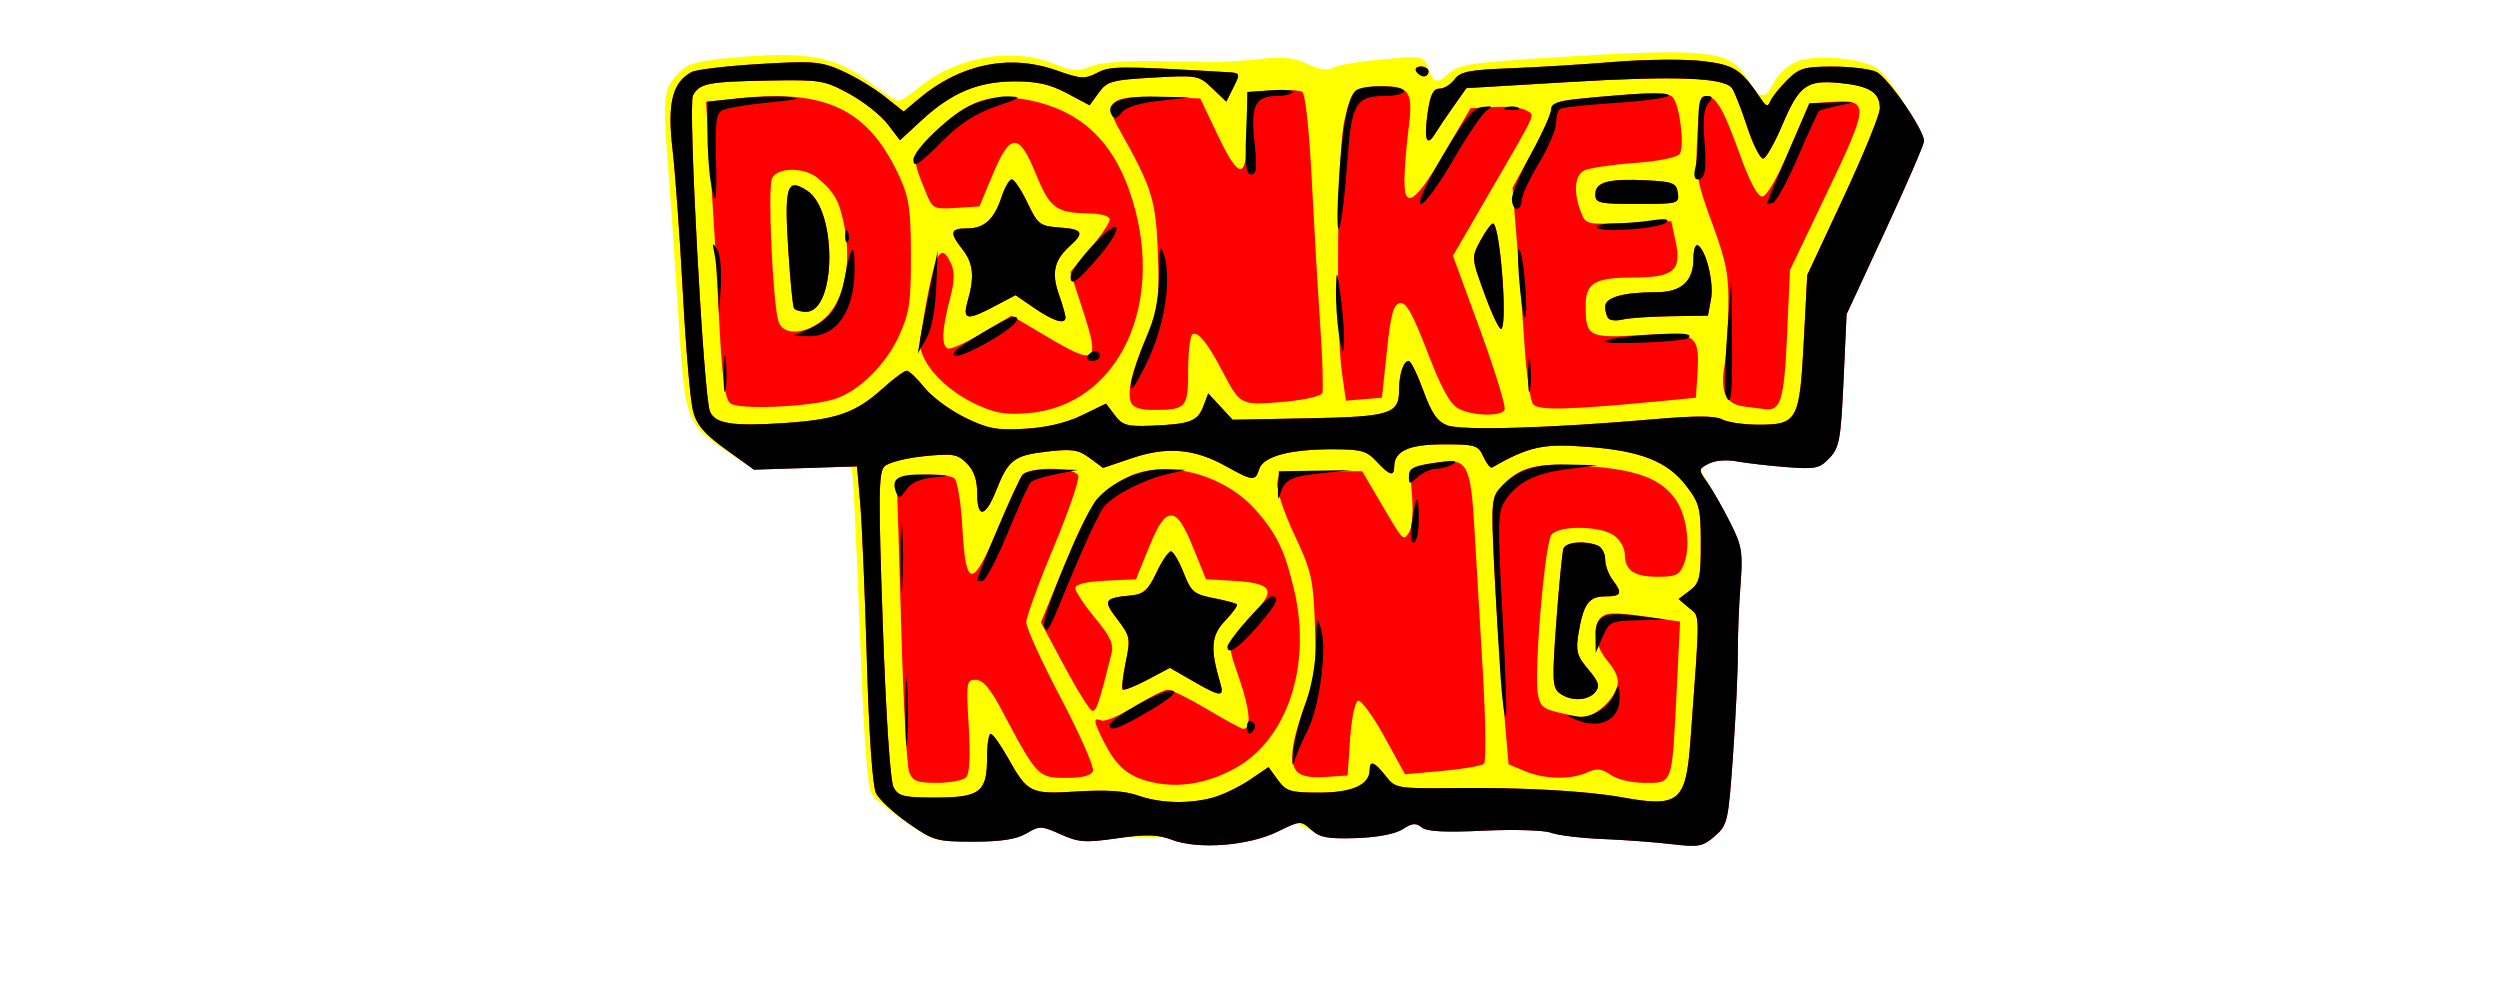
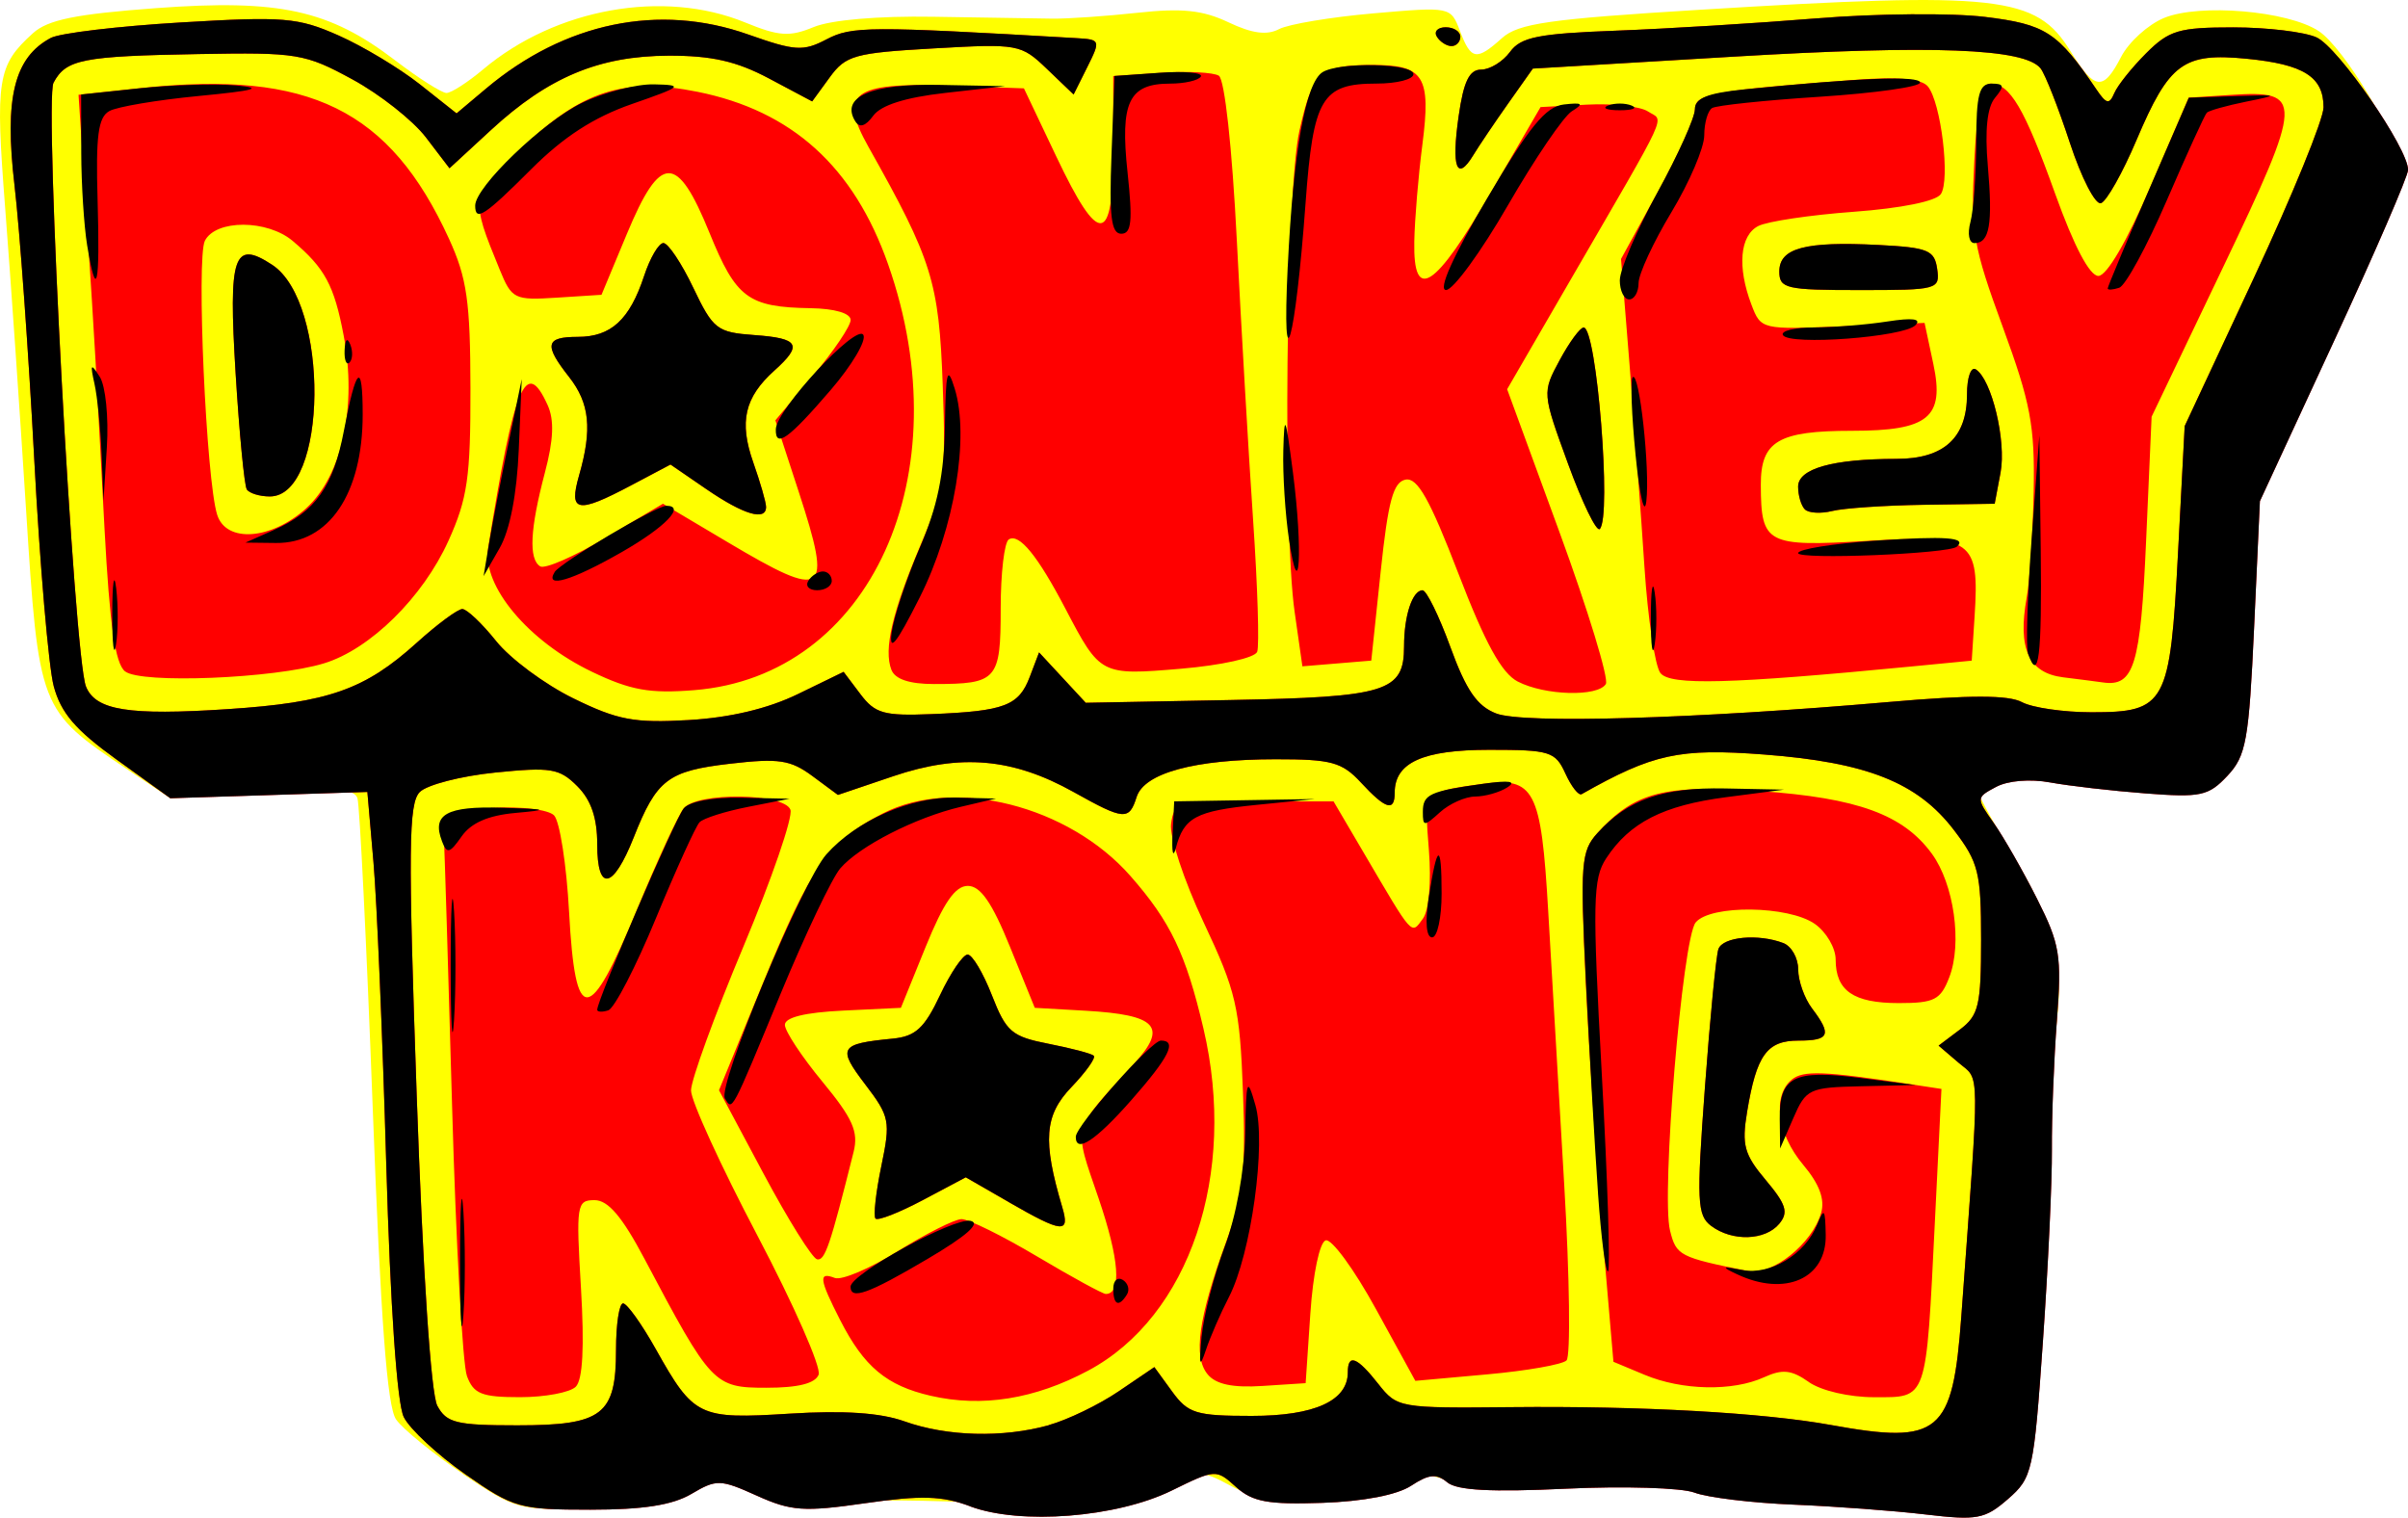
- <svg xmlns="http://www.w3.org/2000/svg" width="500" height="200" viewBox="0 0 132.292 52.917" version="1.1" id="svg8">
+ <svg xmlns="http://www.w3.org/2000/svg" width="251.82" height="158.7" viewBox="0 0 66.627 41.989" version="1.1" id="svg8">
  <defs id="defs2" />
-   <g id="layer1" transform="translate(0,-244.0833)">
+   <g id="layer1" transform="translate(-35.18602,-246.8494)">
    <path id="path2278" d="m 47.996,287.63 c -0.83,-0.56 -1.663,-1.238 -1.851,-1.506 -0.247,-0.353 -0.426,-2.75 -0.648,-8.666 -0.169,-4.497 -0.358,-8.333 -0.421,-8.523 -0.09,-0.272 -0.651,-0.309 -2.645,-0.172 l -2.531,0.173 -1.227,-0.822 c -2.4,-1.608 -2.417,-1.65 -2.767,-7.178 -0.17,-2.692 -0.43,-6.436 -0.576,-8.32 -0.278,-3.576 -0.218,-3.956 0.769,-4.849 0.411,-0.372 1.181,-0.528 3.411,-0.693 3.407,-0.252 4.78,0.048 6.611,1.446 0.65,0.496 1.288,0.902 1.419,0.902 0.131,0 0.587,-0.294 1.015,-0.654 2.008,-1.689 4.989,-2.223 7.249,-1.297 0.938,0.384 1.228,0.403 1.896,0.127 0.479,-0.198 1.778,-0.31 3.306,-0.285 1.384,0.023 2.867,0.046 3.295,0.052 0.428,0.006 1.493,-0.068 2.366,-0.163 1.225,-0.133 1.799,-0.073 2.511,0.265 0.653,0.31 1.062,0.365 1.398,0.188 0.261,-0.137 1.437,-0.334 2.612,-0.436 2.135,-0.186 2.138,-0.185 2.395,0.49 0.306,0.804 0.455,0.829 1.162,0.194 0.452,-0.406 1.304,-0.528 5.468,-0.783 8.286,-0.507 9.31,-0.393 10.259,1.142 0.676,1.094 0.907,1.12 1.404,0.159 0.211,-0.408 0.744,-0.891 1.184,-1.074 0.982,-0.407 3.424,-0.201 4.281,0.361 0.708,0.464 2.214,2.987 2.205,3.693 -0.003,0.268 -0.898,2.357 -1.987,4.641 l -1.981,4.154 -0.163,3.7 c -0.148,3.355 -0.217,3.754 -0.738,4.275 -0.486,0.486 -0.829,0.567 -2.227,0.526 -0.908,-0.027 -1.931,-0.154 -2.273,-0.283 -0.678,-0.255 -2.308,-0.102 -2.308,0.217 0,0.109 0.405,0.871 0.9,1.694 1.257,2.088 1.524,3.045 1.329,4.762 -0.092,0.805 -0.219,2.807 -0.282,4.449 -0.063,1.642 -0.22,4.146 -0.348,5.564 -0.326,3.613 -0.348,3.628 -4.967,3.382 -1.931,-0.103 -3.979,-0.326 -4.55,-0.497 -0.74,-0.221 -1.71,-0.244 -3.375,-0.081 -1.68,0.165 -2.607,0.141 -3.301,-0.084 -0.766,-0.249 -1.047,-0.246 -1.36,0.015 -0.217,0.18 -1.16,0.389 -2.094,0.464 -1.333,0.107 -1.886,0.035 -2.571,-0.333 -0.855,-0.46 -0.899,-0.458 -2.241,0.119 -1.2,0.516 -1.628,0.567 -3.468,0.416 -1.154,-0.095 -3.197,-0.155 -4.538,-0.133 -1.826,0.029 -2.691,-0.074 -3.44,-0.412 -0.963,-0.434 -1.022,-0.433 -1.546,0.042 -0.414,0.375 -1.022,0.512 -2.53,0.573 -1.936,0.077 -2.023,0.054 -3.495,-0.939 z" style="fill:#ffff00;stroke-width:0.26" />
    <path id="path2276" d="m 62.031,288.527 c -0.779,-0.291 -1.357,-0.308 -2.9,-0.086 -1.701,0.245 -2.053,0.221 -3.002,-0.207 -1.014,-0.457 -1.117,-0.46 -1.813,-0.049 -0.524,0.309 -1.335,0.436 -2.795,0.436 -1.959,0 -2.124,-0.047 -3.46,-0.98 -0.772,-0.539 -1.538,-1.251 -1.703,-1.583 -0.186,-0.373 -0.371,-3.046 -0.485,-7.002 -0.101,-3.52 -0.26,-7.276 -0.353,-8.347 l -0.169,-1.947 -2.726,0.087 -2.726,0.087 -1.485,-1.069 c -1.142,-0.822 -1.544,-1.292 -1.742,-2.034 -0.141,-0.531 -0.384,-3.36 -0.539,-6.286 -0.155,-2.927 -0.401,-6.335 -0.546,-7.574 -0.284,-2.416 -0.008,-3.534 1.005,-4.074 0.248,-0.133 1.864,-0.325 3.589,-0.428 2.86,-0.17 3.247,-0.139 4.369,0.358 0.677,0.3 1.689,0.908 2.25,1.351 l 1.019,0.807 0.813,-0.684 c 2.18,-1.835 4.784,-2.373 7.255,-1.5 1.301,0.46 1.523,0.473 2.169,0.135 0.699,-0.366 1.153,-0.368 6.92,-0.033 0.657,0.038 0.665,0.059 0.295,0.799 l -0.379,0.76 -0.737,-0.706 c -0.719,-0.689 -0.795,-0.703 -3.132,-0.57 -2.194,0.125 -2.436,0.192 -2.88,0.802 l -0.485,0.665 -1.195,-0.635 c -0.898,-0.477 -1.589,-0.634 -2.779,-0.63 -1.923,0.007 -3.326,0.594 -4.91,2.054 l -1.151,1.061 -0.651,-0.853 c -0.358,-0.469 -1.273,-1.192 -2.034,-1.606 -1.313,-0.715 -1.529,-0.75 -4.25,-0.701 -3.233,0.058 -3.674,0.145 -4.021,0.793 -0.263,0.491 0.564,15.878 0.898,16.707 0.266,0.66 1.179,0.806 3.916,0.626 2.791,-0.183 3.795,-0.536 5.235,-1.836 0.568,-0.514 1.136,-0.934 1.262,-0.934 0.125,10e-6 0.546,0.399 0.935,0.886 0.389,0.487 1.352,1.202 2.14,1.587 1.227,0.601 1.684,0.686 3.187,0.599 1.147,-0.067 2.193,-0.315 3.021,-0.718 l 1.267,-0.616 0.464,0.615 c 0.407,0.54 0.65,0.608 1.978,0.554 2.013,-0.082 2.405,-0.231 2.709,-1.031 l 0.257,-0.676 0.646,0.697 0.646,0.697 3.988,-0.076 c 4.348,-0.082 4.819,-0.228 4.819,-1.49 0,-0.847 0.232,-1.547 0.512,-1.547 0.108,0 0.455,0.707 0.77,1.571 0.436,1.196 0.739,1.635 1.268,1.838 0.751,0.288 5.504,0.149 10.864,-0.318 2.251,-0.196 3.31,-0.195 3.682,0.004 0.287,0.154 1.155,0.28 1.927,0.28 2.056,0 2.172,-0.215 2.392,-4.413 l 0.184,-3.505 1.921,-4.114 c 1.056,-2.263 1.921,-4.38 1.921,-4.706 0,-0.844 -0.545,-1.189 -2.124,-1.344 -1.755,-0.172 -2.144,0.115 -3.05,2.248 -0.386,0.91 -0.829,1.696 -0.984,1.748 -0.155,0.052 -0.542,-0.7 -0.861,-1.671 -0.319,-0.971 -0.683,-1.897 -0.809,-2.057 -0.438,-0.557 -2.976,-0.654 -8.498,-0.326 l -5.552,0.33 -0.678,0.959 c -0.373,0.527 -0.811,1.176 -0.972,1.441 -0.454,0.745 -0.606,0.336 -0.403,-1.082 0.138,-0.965 0.295,-1.289 0.624,-1.29 0.242,-2.5e-4 0.601,-0.221 0.798,-0.49 0.3,-0.41 0.78,-0.506 2.933,-0.587 1.415,-0.053 3.917,-0.207 5.559,-0.341 1.642,-0.134 3.734,-0.152 4.649,-0.04 1.683,0.206 2.01,0.419 3.082,2.004 0.278,0.411 0.359,0.428 0.497,0.105 0.09,-0.213 0.487,-0.709 0.881,-1.103 0.636,-0.636 0.907,-0.716 2.412,-0.716 0.932,0 1.969,0.125 2.303,0.277 0.602,0.274 2.532,3.067 2.532,3.665 0,0.171 -0.922,2.303 -2.05,4.739 l -2.05,4.429 -0.16,3.492 c -0.144,3.131 -0.22,3.555 -0.739,4.107 -0.524,0.558 -0.738,0.604 -2.268,0.486 -0.929,-0.071 -2.114,-0.208 -2.633,-0.303 -0.557,-0.103 -1.172,-0.052 -1.501,0.124 -0.552,0.295 -0.553,0.304 -0.063,0.998 0.272,0.385 0.81,1.327 1.196,2.093 0.638,1.266 0.688,1.573 0.551,3.375 -0.083,1.09 -0.145,2.693 -0.138,3.563 0.007,0.87 -0.105,3.264 -0.249,5.322 -0.252,3.596 -0.29,3.764 -0.967,4.353 -0.638,0.555 -0.852,0.595 -2.28,0.426 -0.866,-0.103 -2.513,-0.225 -3.659,-0.272 -1.146,-0.047 -2.376,-0.197 -2.733,-0.332 -0.357,-0.136 -1.957,-0.185 -3.556,-0.109 -2.069,0.098 -3.017,0.048 -3.286,-0.176 -0.299,-0.248 -0.508,-0.228 -1.002,0.096 -0.387,0.253 -1.321,0.433 -2.455,0.472 -1.502,0.051 -1.93,-0.027 -2.387,-0.439 -0.551,-0.497 -0.568,-0.496 -1.781,0.099 -1.522,0.747 -4.184,0.956 -5.573,0.438 z m 2.175,-2.247 c 0.518,-0.144 1.388,-0.564 1.931,-0.933 l 0.989,-0.671 0.491,0.675 c 0.443,0.608 0.659,0.675 2.202,0.675 1.741,0 2.66,-0.418 2.66,-1.208 0,-0.523 0.255,-0.425 0.844,0.324 0.521,0.662 0.583,0.673 3.672,0.642 3.601,-0.036 6.975,0.153 8.853,0.494 3.006,0.546 3.368,0.244 3.606,-3.009 0.517,-7.069 0.524,-6.503 -0.077,-7.016 l -0.552,-0.472 0.588,-0.443 c 0.524,-0.395 0.588,-0.667 0.588,-2.49 0,-1.857 -0.07,-2.138 -0.751,-3.031 -1.005,-1.317 -2.404,-1.874 -5.255,-2.091 -2.348,-0.179 -3.071,-0.021 -5.047,1.097 -0.082,0.047 -0.284,-0.21 -0.449,-0.571 -0.278,-0.61 -0.425,-0.656 -2.103,-0.656 -1.842,0 -2.62,0.352 -2.62,1.187 0,0.534 -0.247,0.46 -0.931,-0.278 -0.528,-0.57 -0.816,-0.649 -2.366,-0.648 -2.242,0.002 -3.633,0.38 -3.844,1.045 -0.208,0.655 -0.343,0.644 -1.741,-0.137 -1.682,-0.94 -3.131,-1.068 -4.986,-0.441 l -1.537,0.52 -0.707,-0.523 c -0.606,-0.448 -0.932,-0.496 -2.28,-0.34 -1.721,0.2 -2.028,0.435 -2.664,2.04 -0.57,1.439 -1.009,1.523 -1.009,0.193 0,-0.735 -0.169,-1.229 -0.552,-1.612 -0.494,-0.494 -0.733,-0.533 -2.271,-0.377 -0.946,0.096 -1.885,0.338 -2.086,0.538 -0.312,0.309 -0.325,1.561 -0.086,8.401 0.17,4.882 0.394,8.251 0.57,8.581 0.254,0.475 0.529,0.542 2.21,0.542 2.362,0 2.735,-0.286 2.735,-2.095 0,-0.704 0.088,-1.279 0.195,-1.279 0.107,1.5e-4 0.514,0.568 0.903,1.262 1.057,1.882 1.189,1.946 3.705,1.789 1.499,-0.093 2.507,-0.026 3.175,0.212 1.179,0.421 2.72,0.462 3.998,0.107 z m -3.266,-0.81 c -1.225,-0.282 -1.847,-0.802 -2.507,-2.094 -0.582,-1.14 -0.608,-1.344 -0.148,-1.167 0.189,0.072 0.977,-0.263 1.752,-0.745 0.775,-0.482 1.563,-0.88 1.753,-0.883 0.189,-0.003 1.131,0.461 2.092,1.033 0.961,0.571 1.816,1.038 1.9,1.038 0.445,0 0.374,-0.962 -0.194,-2.631 -0.708,-2.082 -0.777,-1.82 0.988,-3.753 0.924,-1.012 0.618,-1.34 -1.356,-1.453 l -1.403,-0.08 -0.685,-1.687 c -0.497,-1.225 -0.817,-1.687 -1.167,-1.687 -0.35,0 -0.67,0.463 -1.167,1.687 l -0.685,1.687 -1.605,0.077 c -1.048,0.051 -1.605,0.187 -1.605,0.394 0,0.174 0.467,0.881 1.037,1.571 0.84,1.017 1.004,1.385 0.865,1.942 -0.649,2.593 -0.793,3.019 -1.01,2.975 -0.133,-0.027 -0.799,-1.091 -1.479,-2.364 l -1.236,-2.315 1.215,-2.958 c 1.341,-3.264 1.808,-3.926 3.321,-4.702 1.977,-1.014 5.139,-0.214 6.848,1.732 1.109,1.263 1.533,2.149 2.02,4.22 0.946,4.025 -0.383,7.969 -3.189,9.466 -1.479,0.789 -2.939,1.023 -4.354,0.697 z m -12.834,-0.547 c -0.12,-0.321 -0.305,-3.68 -0.411,-7.463 -0.106,-3.784 -0.21,-7.171 -0.23,-7.528 -0.035,-0.608 0.052,-0.654 1.363,-0.729 0.784,-0.045 1.527,0.046 1.687,0.206 0.158,0.157 0.346,1.361 0.417,2.676 0.172,3.165 0.547,3.15 1.883,-0.077 0.562,-1.356 1.142,-2.612 1.288,-2.791 0.374,-0.455 2.776,-0.427 2.953,0.035 0.076,0.198 -0.512,1.908 -1.306,3.802 -0.794,1.893 -1.444,3.679 -1.444,3.967 0,0.289 0.826,2.094 1.835,4.012 1.009,1.918 1.772,3.651 1.696,3.851 -0.094,0.244 -0.566,0.363 -1.442,0.363 -1.457,0 -1.529,-0.077 -3.378,-3.569 -0.617,-1.166 -1.006,-1.622 -1.38,-1.622 -0.495,0 -0.514,0.122 -0.376,2.437 0.097,1.627 0.049,2.533 -0.144,2.726 -0.159,0.159 -0.853,0.289 -1.541,0.289 -1.061,0 -1.286,-0.089 -1.47,-0.584 z m 37.127,0.164 c -0.479,-0.336 -0.729,-0.362 -1.238,-0.13 -0.866,0.395 -2.268,0.366 -3.307,-0.069 l -0.86,-0.359 -0.298,-3.47 c -0.164,-1.908 -0.374,-5.077 -0.468,-7.042 -0.156,-3.279 -0.13,-3.617 0.322,-4.115 1.031,-1.139 1.849,-1.35 4.505,-1.164 2.699,0.19 3.959,0.65 4.751,1.735 0.612,0.839 0.843,2.478 0.481,3.417 -0.241,0.626 -0.413,0.714 -1.398,0.714 -1.253,0 -1.746,-0.34 -1.746,-1.205 0,-0.32 -0.26,-0.764 -0.577,-0.986 -0.727,-0.509 -2.885,-0.536 -3.296,-0.041 -0.368,0.443 -0.959,7.537 -0.71,8.526 0.174,0.695 0.258,0.738 2.166,1.123 0.655,0.132 1.771,-0.76 2.015,-1.61 0.109,-0.379 -0.049,-0.802 -0.498,-1.335 -0.715,-0.849 -0.856,-1.905 -0.316,-2.353 0.315,-0.262 0.893,-0.24 3.264,0.122 l 0.879,0.134 -0.182,3.681 c -0.247,4.992 -0.197,4.849 -1.677,4.849 -0.697,0 -1.467,-0.179 -1.812,-0.42 z M 68.599,284.874 c -0.403,-0.486 -0.254,-1.557 0.509,-3.65 0.478,-1.31 0.552,-1.97 0.47,-4.154 -0.089,-2.362 -0.187,-2.786 -1.088,-4.699 -0.545,-1.157 -0.95,-2.384 -0.902,-2.726 0.085,-0.601 0.164,-0.622 2.292,-0.622 h 2.204 l 0.839,1.428 c 1.38,2.349 1.304,2.264 1.633,1.817 0.168,-0.229 0.237,-1.012 0.166,-1.899 -0.13,-1.631 -0.152,-1.603 1.454,-1.826 1.468,-0.204 1.651,0.143 1.847,3.51 0.094,1.618 0.294,5.031 0.444,7.586 0.15,2.555 0.178,4.738 0.063,4.852 -0.115,0.114 -1.104,0.288 -2.196,0.386 l -1.987,0.179 -1.093,-1.992 c -0.601,-1.096 -1.226,-1.949 -1.388,-1.895 -0.168,0.055 -0.35,0.925 -0.424,2.024 l -0.13,1.927 -1.191,0.077 c -0.828,0.054 -1.292,-0.044 -1.521,-0.321 z m 13.933,-4.105 c -0.387,-0.292 -0.405,-0.679 -0.172,-3.829 0.142,-1.927 0.31,-3.651 0.373,-3.829 0.121,-0.342 1.103,-0.433 1.797,-0.167 0.226,0.087 0.411,0.415 0.411,0.729 0,0.314 0.172,0.798 0.381,1.076 0.555,0.734 0.488,0.893 -0.372,0.893 -0.875,0 -1.162,0.398 -1.423,1.973 -0.152,0.917 -0.08,1.178 0.517,1.887 0.565,0.671 0.634,0.894 0.374,1.207 -0.389,0.469 -1.303,0.498 -1.885,0.06 z m -19.426,-0.655 -1.197,-0.689 -1.191,0.632 c -0.655,0.347 -1.243,0.577 -1.306,0.51 -0.063,-0.067 0.008,-0.718 0.159,-1.446 0.26,-1.252 0.236,-1.374 -0.446,-2.269 -0.775,-1.017 -0.713,-1.12 0.762,-1.264 0.631,-0.062 0.877,-0.287 1.31,-1.204 0.293,-0.621 0.637,-1.126 0.765,-1.122 0.128,0.003 0.429,0.51 0.67,1.127 0.396,1.013 0.547,1.142 1.573,1.343 0.624,0.122 1.185,0.27 1.246,0.329 0.061,0.059 -0.218,0.45 -0.62,0.87 -0.747,0.78 -0.8,1.478 -0.253,3.32 0.219,0.737 0.01,0.718 -1.473,-0.136 z m -11.542,-14.678 c -1.756,-0.84 -3.04,-2.37 -2.872,-3.422 0.727,-4.536 1.04,-5.289 1.645,-3.959 0.189,0.415 0.167,0.959 -0.077,1.882 -0.409,1.552 -0.45,2.383 -0.127,2.583 0.131,0.081 0.948,-0.276 1.817,-0.793 l 1.579,-0.94 1.798,1.068 c 2.709,1.609 2.897,1.476 1.963,-1.386 l -0.65,-1.99 1.041,-1.234 c 0.572,-0.679 1.041,-1.373 1.041,-1.542 0,-0.186 -0.436,-0.315 -1.103,-0.326 -1.734,-0.029 -2.065,-0.275 -2.8,-2.081 -0.9,-2.212 -1.358,-2.207 -2.287,0.023 l -0.703,1.687 -1.233,0.079 c -1.18,0.076 -1.249,0.042 -1.585,-0.779 -0.815,-1.992 -0.816,-1.984 0.583,-3.332 1.672,-1.611 2.853,-1.994 4.89,-1.585 2.615,0.525 4.327,2.074 5.275,4.773 2.048,5.826 -0.485,11.393 -5.361,11.783 -1.235,0.099 -1.761,0.005 -2.833,-0.508 z m 25.619,0.273 c -0.449,-0.233 -0.9,-1.053 -1.647,-2.996 -0.788,-2.048 -1.13,-2.656 -1.459,-2.593 -0.341,0.066 -0.483,0.591 -0.689,2.545 l -0.26,2.463 -0.953,0.079 -0.953,0.079 -0.215,-1.507 c -0.33,-2.31 -0.237,-11.671 0.132,-13.309 0.37,-1.639 0.567,-1.817 2.022,-1.823 1.424,-0.005 1.625,0.316 1.381,2.203 -0.111,0.857 -0.212,2.063 -0.224,2.68 -0.033,1.708 0.562,1.322 2.135,-1.382 l 1.359,-2.336 1.292,-0.068 c 0.711,-0.037 1.467,0.048 1.681,0.19 0.443,0.293 0.662,-0.181 -2.162,4.69 l -1.736,2.995 1.446,3.948 c 0.795,2.172 1.373,4.066 1.285,4.209 -0.223,0.36 -1.689,0.319 -2.436,-0.068 z M 38.647,265.427 c -0.274,-0.219 -0.425,-1.266 -0.568,-3.933 -0.107,-1.999 -0.22,-4.102 -0.25,-4.673 -0.031,-0.571 -0.149,-2.458 -0.263,-4.194 l -0.207,-3.155 1.754,-0.188 c 4.632,-0.496 6.862,0.6 8.498,4.176 0.495,1.082 0.588,1.732 0.592,4.139 0.004,2.455 -0.081,3.047 -0.61,4.216 -0.706,1.561 -2.164,2.998 -3.44,3.388 -1.378,0.422 -5.07,0.571 -5.505,0.223 z m 5.014,-4.517 c 0.992,-0.903 1.406,-2.816 1.034,-4.777 -0.264,-1.391 -0.517,-1.862 -1.409,-2.616 -0.705,-0.596 -2.128,-0.6 -2.431,-0.006 -0.24,0.47 0.036,6.626 0.34,7.582 0.25,0.788 1.502,0.695 2.467,-0.183 z m -1.647,-0.523 c -0.067,-0.109 -0.206,-1.553 -0.308,-3.209 -0.201,-3.27 -0.056,-3.701 1.011,-3.001 1.596,1.046 1.543,6.409 -0.064,6.409 -0.284,0 -0.572,-0.089 -0.64,-0.198 z m 17.837,4.998 c -0.22,-0.572 0.021,-1.596 0.816,-3.478 0.647,-1.532 0.695,-1.884 0.603,-4.413 -0.104,-2.848 -0.291,-3.447 -2.055,-6.582 -0.834,-1.482 -0.438,-1.787 2.203,-1.693 l 2.099,0.075 0.894,1.882 c 1.193,2.513 1.578,2.472 1.578,-0.17 v -2.052 l 1.323,-0.09 c 0.728,-0.05 1.447,-0.013 1.598,0.08 0.161,0.1 0.367,1.983 0.497,4.543 0.122,2.405 0.324,5.886 0.45,7.735 0.126,1.85 0.177,3.498 0.114,3.662 -0.064,0.168 -0.987,0.373 -2.103,0.468 -2.227,0.188 -2.237,0.183 -3.198,-1.652 -0.773,-1.476 -1.284,-2.103 -1.571,-1.926 -0.124,0.076 -0.225,0.937 -0.225,1.913 0,1.98 -0.096,2.089 -1.847,2.089 -0.676,0 -1.077,-0.134 -1.176,-0.393 z m 21.278,0.089 c -0.15,-0.19 -0.35,-1.513 -0.443,-2.941 -0.094,-1.428 -0.278,-3.928 -0.409,-5.557 l -0.239,-2.961 1.023,-1.864 c 0.563,-1.025 1.023,-2.05 1.023,-2.277 0,-0.429 0.517,-0.524 4.456,-0.817 1.175,-0.088 1.813,-0.029 1.988,0.184 0.364,0.443 0.623,2.585 0.36,2.978 -0.132,0.198 -1.094,0.393 -2.409,0.49 -1.204,0.088 -2.393,0.266 -2.643,0.394 -0.51,0.262 -0.586,1.133 -0.19,2.174 0.263,0.691 0.277,0.695 2.528,0.601 l 2.263,-0.094 0.243,1.139 c 0.315,1.478 -0.135,1.846 -2.249,1.846 -2.045,0 -2.53,0.288 -2.525,1.502 0.007,1.634 0.155,1.711 2.958,1.544 2.896,-0.173 3.094,-0.033 2.957,2.09 l -0.079,1.224 -1.687,0.163 c -5.004,0.483 -6.652,0.527 -6.925,0.182 z m 11.144,0.116 c -0.958,-0.119 -1.266,-0.795 -1.009,-2.215 0.084,-0.463 0.17,-1.787 0.192,-2.942 0.034,-1.808 -0.085,-2.438 -0.858,-4.543 -0.817,-2.225 -0.887,-2.635 -0.785,-4.585 0.079,-1.501 0.212,-2.142 0.443,-2.142 0.546,0 0.943,0.674 1.797,3.054 0.518,1.444 0.951,2.267 1.193,2.267 0.232,0 0.792,-0.96 1.439,-2.466 l 1.06,-2.466 1.174,-0.077 c 2.012,-0.133 2,0.121 -0.221,4.765 l -1.979,4.139 -0.153,3.45 c -0.152,3.433 -0.334,4.027 -1.192,3.903 -0.143,-0.021 -0.639,-0.085 -1.102,-0.142 z M 78.573,259.682 c -0.716,-1.963 -0.716,-1.968 -0.231,-2.868 0.267,-0.496 0.566,-0.902 0.663,-0.902 0.362,0 0.781,5.24 0.446,5.575 -0.089,0.089 -0.484,-0.724 -0.878,-1.805 z m -23.836,0.706 -0.998,-0.685 -1.079,0.571 c -1.508,0.799 -1.744,0.754 -1.45,-0.272 0.367,-1.278 0.293,-1.995 -0.278,-2.722 -0.702,-0.892 -0.655,-1.109 0.241,-1.109 0.919,0 1.435,-0.474 1.835,-1.685 0.165,-0.501 0.406,-0.911 0.535,-0.911 0.129,0 0.5,0.555 0.824,1.233 0.552,1.156 0.658,1.238 1.692,1.313 1.243,0.09 1.345,0.271 0.553,0.983 -0.824,0.741 -0.979,1.416 -0.584,2.539 0.195,0.553 0.355,1.108 0.355,1.233 0,0.399 -0.621,0.215 -1.647,-0.489 z m 30.389,0.557 c -0.103,-0.103 -0.187,-0.386 -0.187,-0.63 0,-0.498 0.957,-0.768 2.718,-0.768 1.318,0 1.955,-0.582 1.955,-1.788 0,-0.461 0.108,-0.772 0.241,-0.69 0.44,0.272 0.851,1.981 0.687,2.856 l -0.162,0.863 -1.965,0.029 c -1.081,0.016 -2.22,0.094 -2.532,0.172 -0.312,0.078 -0.651,0.058 -0.754,-0.044 z m -0.706,-6.585 c 0,-0.647 0.712,-0.837 2.737,-0.733 1.378,0.071 1.556,0.143 1.63,0.664 0.08,0.567 0.017,0.584 -2.142,0.584 -2.044,0 -2.225,-0.042 -2.225,-0.514 z m -9.475,-6.495 c -0.088,-0.143 0.022,-0.26 0.244,-0.26 0.223,0 0.405,0.117 0.405,0.26 0,0.143 -0.11,0.26 -0.244,0.26 -0.134,0 -0.316,-0.117 -0.405,-0.26 z" style="fill:#ff0000;stroke-width:0.26" />
    <path id="path2274" d="m 62.031,288.527 c -0.779,-0.291 -1.357,-0.308 -2.9,-0.086 -1.701,0.245 -2.053,0.221 -3.002,-0.207 -1.014,-0.457 -1.117,-0.46 -1.813,-0.049 -0.524,0.309 -1.335,0.436 -2.795,0.436 -1.959,0 -2.124,-0.047 -3.46,-0.98 -0.772,-0.539 -1.538,-1.251 -1.703,-1.583 -0.186,-0.373 -0.371,-3.046 -0.485,-7.002 -0.101,-3.52 -0.26,-7.276 -0.353,-8.347 l -0.169,-1.947 -2.726,0.087 -2.726,0.087 -1.485,-1.069 c -1.142,-0.822 -1.544,-1.292 -1.742,-2.034 -0.141,-0.531 -0.384,-3.36 -0.539,-6.286 -0.155,-2.927 -0.401,-6.335 -0.546,-7.574 -0.284,-2.416 -0.008,-3.534 1.005,-4.074 0.248,-0.133 1.864,-0.325 3.589,-0.428 2.86,-0.17 3.247,-0.139 4.369,0.358 0.677,0.3 1.689,0.908 2.25,1.351 l 1.019,0.807 0.813,-0.684 c 2.18,-1.835 4.784,-2.373 7.255,-1.5 1.301,0.46 1.523,0.473 2.169,0.135 0.699,-0.366 1.153,-0.368 6.92,-0.033 0.657,0.038 0.665,0.059 0.295,0.799 l -0.379,0.76 -0.737,-0.706 c -0.719,-0.689 -0.795,-0.703 -3.132,-0.57 -2.194,0.125 -2.436,0.192 -2.88,0.802 l -0.485,0.665 -1.195,-0.635 c -0.898,-0.477 -1.589,-0.634 -2.779,-0.63 -1.923,0.007 -3.326,0.594 -4.91,2.054 l -1.151,1.061 -0.651,-0.853 c -0.358,-0.469 -1.273,-1.192 -2.034,-1.606 -1.313,-0.715 -1.529,-0.75 -4.25,-0.701 -3.233,0.058 -3.674,0.145 -4.021,0.793 -0.263,0.491 0.564,15.878 0.898,16.707 0.266,0.66 1.179,0.806 3.916,0.626 2.791,-0.183 3.795,-0.536 5.235,-1.836 0.568,-0.514 1.136,-0.934 1.262,-0.934 0.125,1e-5 0.546,0.399 0.935,0.886 0.389,0.487 1.352,1.202 2.14,1.587 1.227,0.601 1.684,0.686 3.187,0.599 1.147,-0.067 2.193,-0.315 3.021,-0.718 l 1.267,-0.616 0.464,0.615 c 0.407,0.54 0.65,0.608 1.978,0.554 2.013,-0.082 2.405,-0.231 2.709,-1.031 l 0.257,-0.676 0.646,0.697 0.646,0.697 3.988,-0.076 c 4.348,-0.082 4.819,-0.228 4.819,-1.49 0,-0.847 0.232,-1.547 0.512,-1.547 0.108,0 0.455,0.707 0.77,1.571 0.436,1.196 0.739,1.635 1.268,1.838 0.751,0.288 5.504,0.149 10.864,-0.318 2.251,-0.196 3.31,-0.195 3.682,0.004 0.287,0.154 1.155,0.28 1.927,0.28 2.056,0 2.172,-0.215 2.392,-4.413 l 0.184,-3.505 1.921,-4.114 c 1.056,-2.263 1.921,-4.38 1.921,-4.706 0,-0.844 -0.545,-1.189 -2.124,-1.344 -1.755,-0.172 -2.144,0.115 -3.05,2.248 -0.386,0.91 -0.829,1.696 -0.984,1.748 -0.155,0.052 -0.542,-0.7 -0.861,-1.671 -0.319,-0.971 -0.683,-1.897 -0.809,-2.057 -0.438,-0.557 -2.976,-0.654 -8.498,-0.326 l -5.552,0.33 -0.678,0.959 c -0.373,0.527 -0.811,1.176 -0.972,1.441 -0.454,0.745 -0.606,0.336 -0.403,-1.082 0.138,-0.965 0.295,-1.289 0.624,-1.29 0.241,-2.5e-4 0.601,-0.221 0.798,-0.49 0.3,-0.41 0.78,-0.506 2.933,-0.587 1.415,-0.053 3.917,-0.207 5.559,-0.341 1.642,-0.134 3.734,-0.152 4.649,-0.04 1.683,0.206 2.01,0.419 3.082,2.004 0.278,0.411 0.359,0.428 0.497,0.105 0.09,-0.213 0.487,-0.709 0.881,-1.103 0.636,-0.636 0.907,-0.716 2.412,-0.716 0.932,0 1.969,0.125 2.303,0.277 0.602,0.274 2.532,3.067 2.532,3.665 0,0.171 -0.922,2.303 -2.05,4.739 l -2.05,4.429 -0.16,3.492 c -0.144,3.131 -0.22,3.555 -0.739,4.107 -0.524,0.558 -0.738,0.604 -2.268,0.486 -0.929,-0.071 -2.114,-0.208 -2.633,-0.303 -0.557,-0.103 -1.172,-0.052 -1.501,0.124 -0.552,0.295 -0.553,0.304 -0.063,0.998 0.272,0.385 0.81,1.327 1.196,2.093 0.638,1.266 0.688,1.573 0.551,3.375 -0.083,1.09 -0.145,2.693 -0.138,3.563 0.007,0.87 -0.105,3.264 -0.249,5.322 -0.252,3.596 -0.29,3.764 -0.967,4.353 -0.638,0.555 -0.852,0.595 -2.28,0.426 -0.866,-0.103 -2.513,-0.225 -3.659,-0.272 -1.146,-0.047 -2.376,-0.197 -2.733,-0.332 -0.357,-0.136 -1.957,-0.185 -3.556,-0.109 -2.069,0.098 -3.017,0.048 -3.286,-0.176 -0.299,-0.248 -0.508,-0.228 -1.002,0.096 -0.387,0.253 -1.321,0.433 -2.455,0.472 -1.502,0.051 -1.93,-0.027 -2.387,-0.439 -0.551,-0.497 -0.568,-0.496 -1.781,0.099 -1.522,0.747 -4.184,0.956 -5.573,0.438 z m 2.175,-2.247 c 0.518,-0.144 1.388,-0.564 1.931,-0.933 l 0.989,-0.671 0.491,0.675 c 0.443,0.608 0.659,0.675 2.202,0.675 1.741,0 2.66,-0.418 2.66,-1.208 0,-0.523 0.255,-0.425 0.844,0.324 0.521,0.662 0.583,0.673 3.672,0.642 3.601,-0.036 6.975,0.153 8.853,0.494 3.006,0.546 3.368,0.244 3.606,-3.009 0.517,-7.069 0.524,-6.503 -0.077,-7.016 l -0.552,-0.472 0.588,-0.443 c 0.524,-0.395 0.588,-0.667 0.588,-2.49 0,-1.857 -0.07,-2.138 -0.751,-3.031 -1.005,-1.317 -2.404,-1.874 -5.255,-2.091 -2.348,-0.179 -3.071,-0.021 -5.047,1.097 -0.083,0.047 -0.284,-0.21 -0.449,-0.571 -0.278,-0.61 -0.425,-0.656 -2.103,-0.656 -1.842,0 -2.62,0.352 -2.62,1.187 0,0.534 -0.247,0.46 -0.931,-0.278 -0.528,-0.57 -0.816,-0.649 -2.366,-0.648 -2.242,0.002 -3.633,0.38 -3.844,1.045 -0.208,0.655 -0.343,0.644 -1.741,-0.137 -1.682,-0.94 -3.131,-1.068 -4.986,-0.441 l -1.537,0.52 -0.707,-0.523 c -0.606,-0.448 -0.932,-0.496 -2.28,-0.34 -1.721,0.2 -2.028,0.435 -2.664,2.04 -0.57,1.439 -1.009,1.523 -1.009,0.193 0,-0.735 -0.169,-1.229 -0.552,-1.612 -0.494,-0.494 -0.733,-0.533 -2.271,-0.377 -0.946,0.096 -1.885,0.338 -2.086,0.538 -0.312,0.309 -0.325,1.561 -0.086,8.401 0.17,4.882 0.394,8.251 0.57,8.581 0.254,0.475 0.529,0.542 2.21,0.542 2.362,0 2.735,-0.286 2.735,-2.095 0,-0.704 0.088,-1.279 0.195,-1.279 0.107,1.5e-4 0.514,0.568 0.903,1.262 1.057,1.882 1.189,1.946 3.705,1.789 1.499,-0.093 2.507,-0.026 3.175,0.212 1.179,0.421 2.72,0.462 3.998,0.107 z m 4.229,-2.461 c 0.055,-0.571 0.341,-1.681 0.635,-2.466 0.317,-0.844 0.549,-2.118 0.568,-3.115 0.029,-1.542 0.054,-1.612 0.283,-0.813 0.306,1.064 -0.115,4.12 -0.733,5.315 -0.232,0.449 -0.519,1.11 -0.638,1.468 -0.169,0.51 -0.194,0.427 -0.116,-0.388 z m -20.521,-2.077 c 6e-4,-1.571 0.043,-2.18 0.095,-1.353 0.052,0.826 0.051,2.111 -0.001,2.856 -0.052,0.744 -0.095,0.068 -0.094,-1.502 z m 18.075,0.763 c 0,-0.223 0.119,-0.331 0.264,-0.242 0.145,0.09 0.197,0.272 0.114,0.405 -0.223,0.36 -0.378,0.293 -0.378,-0.163 z m -7.269,-0.054 c 0,-0.35 2.85,-1.917 3.316,-1.823 0.299,0.061 -0.098,0.413 -1.188,1.056 -1.634,0.964 -2.128,1.142 -2.128,0.766 z m 24.532,-0.342 c -0.448,-0.212 -0.428,-0.228 0.147,-0.119 0.771,0.147 1.734,-0.437 2.062,-1.25 0.197,-0.487 0.227,-0.453 0.241,0.278 0.024,1.207 -1.122,1.717 -2.45,1.09 z m -3.85,-2.244 c -0.088,-1.252 -0.239,-3.884 -0.335,-5.849 -0.16,-3.282 -0.134,-3.616 0.317,-4.115 0.844,-0.932 1.81,-1.271 3.53,-1.236 l 1.635,0.033 -1.605,0.209 c -1.737,0.226 -2.667,0.701 -3.316,1.691 -0.37,0.564 -0.383,1.203 -0.122,5.97 0.161,2.936 0.239,5.391 0.174,5.456 -0.065,0.065 -0.191,-0.906 -0.279,-2.159 z m 3.129,0.903 c -0.387,-0.292 -0.405,-0.679 -0.172,-3.829 0.142,-1.927 0.31,-3.651 0.373,-3.829 0.121,-0.342 1.103,-0.433 1.797,-0.167 0.226,0.087 0.411,0.415 0.411,0.729 0,0.314 0.172,0.798 0.381,1.076 0.555,0.734 0.488,0.893 -0.372,0.893 -0.875,0 -1.162,0.398 -1.423,1.973 -0.152,0.917 -0.08,1.178 0.517,1.887 0.565,0.671 0.634,0.894 0.374,1.207 -0.389,0.469 -1.303,0.498 -1.885,0.06 z m -19.426,-0.655 -1.197,-0.689 -1.191,0.632 c -0.655,0.347 -1.243,0.577 -1.306,0.51 -0.064,-0.067 0.008,-0.718 0.159,-1.446 0.26,-1.252 0.236,-1.374 -0.446,-2.269 -0.775,-1.017 -0.713,-1.12 0.762,-1.264 0.631,-0.062 0.877,-0.287 1.31,-1.204 0.293,-0.621 0.637,-1.126 0.765,-1.122 0.128,0.003 0.429,0.51 0.67,1.127 0.396,1.013 0.547,1.142 1.573,1.343 0.624,0.122 1.185,0.27 1.246,0.329 0.061,0.059 -0.218,0.45 -0.62,0.87 -0.747,0.78 -0.8,1.478 -0.253,3.32 0.219,0.737 0.01,0.718 -1.473,-0.136 z m 1.847,-1.811 c 0.003,-0.305 2.087,-2.661 2.355,-2.661 0.458,0 0.233,0.454 -0.821,1.651 -0.983,1.117 -1.538,1.482 -1.534,1.01 z m 19.478,-0.487 c -0.015,-1.168 0.386,-1.376 2.196,-1.144 l 1.558,0.2 -1.505,0.034 c -1.437,0.033 -1.522,0.072 -1.872,0.878 l -0.367,0.844 -0.01,-0.812 z m -29.187,-0.572 c -0.212,-0.344 2.139,-6.001 2.807,-6.754 0.833,-0.938 2.341,-1.6 3.581,-1.571 l 1.114,0.026 -0.978,0.23 c -1.254,0.296 -2.801,1.086 -3.331,1.702 -0.228,0.265 -0.97,1.825 -1.65,3.467 -1.381,3.338 -1.331,3.243 -1.543,2.9 z m -7.587,-3.678 c 0,-1.642 0.042,-2.314 0.094,-1.493 0.051,0.821 0.051,2.164 0,2.985 -0.051,0.821 -0.094,0.149 -0.094,-1.493 z m 4.055,1.22 c 0,-0.272 2.147,-5.268 2.393,-5.568 0.156,-0.191 0.815,-0.313 1.597,-0.296 l 1.331,0.028 -1.15,0.226 c -0.632,0.124 -1.236,0.316 -1.341,0.426 -0.105,0.11 -0.647,1.303 -1.204,2.65 -0.556,1.348 -1.15,2.496 -1.32,2.553 -0.169,0.056 -0.308,0.048 -0.308,-0.019 z m 23.007,-3.102 c 0.232,-1.512 0.356,-1.55 0.356,-0.108 0,0.666 -0.118,1.211 -0.263,1.211 -0.162,0 -0.198,-0.421 -0.094,-1.103 z m -7.088,-1.752 0.045,-0.909 1.947,-0.032 1.947,-0.032 -1.61,0.161 c -1.687,0.169 -2.017,0.346 -2.24,1.2 -0.075,0.286 -0.115,0.11 -0.09,-0.389 z m -20.217,0.187 c -0.282,-0.736 0.133,-0.967 1.652,-0.92 1.289,0.04 1.337,0.058 0.378,0.145 -0.748,0.068 -1.222,0.274 -1.484,0.648 -0.334,0.477 -0.406,0.494 -0.547,0.128 z m 27.142,-0.804 c 0,-0.487 0.185,-0.572 1.687,-0.781 0.713,-0.099 0.916,-0.067 0.649,0.104 -0.214,0.137 -0.614,0.25 -0.888,0.252 -0.274,0.002 -0.712,0.197 -0.973,0.434 -0.442,0.4 -0.475,0.4 -0.475,-0.008 z m -36.263,-5.484 c 0.002,-0.857 0.05,-1.176 0.108,-0.709 0.058,0.467 0.057,1.167 -0.003,1.558 -0.059,0.39 -0.107,0.008 -0.105,-0.848 z m 42.571,0.13 c 0,-0.785 0.049,-1.107 0.108,-0.714 0.059,0.393 0.059,1.035 0,1.428 -0.059,0.393 -0.108,0.071 -0.108,-0.714 z m 10.436,0.973 c -0.062,-0.178 -0.017,-1.609 0.1,-3.18 l 0.214,-2.856 0.038,3.18 c 0.035,2.93 -0.059,3.693 -0.352,2.856 z m -31.441,-0.584 c 0.057,-0.428 0.405,-1.48 0.774,-2.336 0.492,-1.142 0.678,-2.043 0.699,-3.375 0.024,-1.531 0.067,-1.695 0.27,-1.038 0.417,1.344 -0.005,3.868 -0.968,5.781 -0.646,1.283 -0.852,1.54 -0.776,0.969 z m -2.307,-1.428 c 0.088,-0.143 0.27,-0.26 0.405,-0.26 0.134,0 0.244,0.117 0.244,0.26 0,0.143 -0.182,0.26 -0.405,0.26 -0.223,0 -0.333,-0.117 -0.244,-0.26 z m -7.019,-0.244 c 0.16,-0.259 2.815,-1.833 3.092,-1.833 0.541,0 -0.028,0.59 -1.231,1.279 -1.386,0.793 -2.148,1.02 -1.86,0.554 z m 20.32,-0.896 c -0.105,-0.698 -0.176,-1.808 -0.158,-2.466 0.029,-1.056 0.06,-0.984 0.268,0.62 0.278,2.147 0.181,3.778 -0.11,1.846 z m -22.134,0.101 c 0.083,-0.5 0.321,-1.726 0.528,-2.726 l 0.376,-1.817 -0.082,1.947 c -0.052,1.235 -0.245,2.232 -0.528,2.726 l -0.446,0.779 z m 36.22,0.272 c 0,-0.109 0.963,-0.264 2.14,-0.345 1.955,-0.134 2.545,-0.09 2.251,0.167 -0.225,0.198 -4.391,0.366 -4.391,0.177 z m -42.184,-0.636 c 1.163,-0.513 1.654,-1.207 1.947,-2.749 0.34,-1.793 0.52,-1.949 0.52,-0.451 0,2.193 -0.932,3.572 -2.401,3.555 l -0.844,-0.01 0.779,-0.344 z m 35.818,-1.837 c -0.716,-1.963 -0.716,-1.968 -0.231,-2.868 0.267,-0.496 0.566,-0.902 0.663,-0.902 0.362,0 0.781,5.24 0.446,5.575 -0.089,0.089 -0.484,-0.724 -0.878,-1.805 z m 1.87,-0.23 c -0.112,-1.123 -0.148,-2.096 -0.081,-2.164 0.183,-0.183 0.483,2.55 0.377,3.434 -0.051,0.424 -0.184,-0.148 -0.296,-1.271 z m -25.706,0.936 -0.998,-0.685 -1.079,0.571 c -1.508,0.799 -1.744,0.754 -1.45,-0.272 0.367,-1.278 0.293,-1.995 -0.278,-2.722 -0.702,-0.892 -0.655,-1.109 0.241,-1.109 0.919,0 1.435,-0.474 1.835,-1.685 0.165,-0.501 0.406,-0.911 0.535,-0.911 0.129,0 0.5,0.555 0.824,1.233 0.552,1.156 0.658,1.238 1.692,1.313 1.243,0.09 1.345,0.271 0.553,0.983 -0.824,0.741 -0.979,1.416 -0.584,2.539 0.195,0.553 0.355,1.108 0.355,1.233 0,0.399 -0.621,0.215 -1.647,-0.489 z m 30.389,0.557 c -0.103,-0.103 -0.187,-0.386 -0.187,-0.63 0,-0.498 0.957,-0.768 2.718,-0.768 1.318,0 1.955,-0.582 1.955,-1.788 0,-0.461 0.108,-0.772 0.241,-0.69 0.44,0.272 0.851,1.981 0.687,2.856 l -0.162,0.863 -1.965,0.029 c -1.081,0.016 -2.22,0.094 -2.532,0.172 -0.312,0.078 -0.651,0.058 -0.754,-0.044 z m -47.128,-1.528 c -0.029,-0.714 -0.117,-1.59 -0.197,-1.947 -0.123,-0.554 -0.102,-0.582 0.146,-0.195 0.161,0.252 0.249,1.12 0.197,1.947 l -0.094,1.493 z m 4.016,0.97 c -0.067,-0.109 -0.206,-1.553 -0.308,-3.209 -0.201,-3.27 -0.056,-3.701 1.011,-3.001 1.596,1.046 1.543,6.409 -0.064,6.409 -0.284,0 -0.572,-0.089 -0.64,-0.198 z m 14.639,-1.662 c 0.016,-0.543 2.226,-2.926 2.421,-2.61 0.094,0.153 -0.313,0.841 -0.906,1.53 -1.169,1.359 -1.53,1.616 -1.515,1.08 z m -11.931,-2.185 c 0.013,-0.302 0.074,-0.364 0.157,-0.157 0.075,0.187 0.066,0.411 -0.021,0.498 -0.086,0.086 -0.148,-0.067 -0.136,-0.341 z m 26.096,-2.315 c 0.153,-3.179 0.493,-5.079 0.96,-5.376 0.459,-0.292 2.517,-0.247 2.517,0.054 0,0.143 -0.459,0.26 -1.02,0.26 -1.516,0 -1.752,0.397 -1.964,3.3 -0.281,3.853 -0.66,5.204 -0.494,1.762 z m 13.702,1.9 c -0.072,-0.117 0.314,-0.214 0.858,-0.215 0.544,-0.002 1.456,-0.075 2.027,-0.164 0.705,-0.109 0.955,-0.076 0.779,0.104 -0.322,0.329 -3.484,0.566 -3.664,0.274 z m -4.514,-1.522 c 0,-0.292 0.467,-1.383 1.038,-2.423 0.571,-1.041 1.038,-2.078 1.038,-2.305 0,-0.308 0.347,-0.448 1.363,-0.551 3.182,-0.321 4.867,-0.386 4.867,-0.188 0,0.116 -1.246,0.292 -2.768,0.391 -1.523,0.098 -2.866,0.239 -2.985,0.313 -0.119,0.074 -0.217,0.413 -0.217,0.755 0,0.341 -0.409,1.298 -0.908,2.126 -0.499,0.828 -0.908,1.71 -0.909,1.96 -3.6e-4,0.25 -0.117,0.454 -0.26,0.454 -0.143,0 -0.26,-0.239 -0.26,-0.531 z m -3.675,-2.259 c 1.178,-2 1.624,-2.546 2.128,-2.603 0.518,-0.058 0.559,-0.023 0.22,0.187 -0.23,0.142 -1.026,1.314 -1.77,2.603 -0.744,1.289 -1.514,2.344 -1.711,2.344 -0.227,0 0.188,-0.927 1.133,-2.531 z m 8.088,2.017 c 0,-0.647 0.712,-0.837 2.737,-0.733 1.378,0.071 1.556,0.143 1.63,0.664 0.081,0.567 0.017,0.584 -2.142,0.584 -2.044,0 -2.225,-0.042 -2.225,-0.514 z m 9.086,0.47 c 0,-0.048 0.505,-1.255 1.122,-2.682 l 1.122,-2.595 1.279,-0.044 c 1.225,-0.042 1.238,-0.035 0.303,0.154 -0.537,0.109 -1.024,0.246 -1.083,0.304 -0.059,0.059 -0.556,1.149 -1.106,2.422 -0.55,1.273 -1.143,2.363 -1.318,2.422 -0.175,0.058 -0.319,0.067 -0.319,0.019 z m -55.906,-1.189 c -0.088,-0.535 -0.162,-1.694 -0.164,-2.575 l -0.003,-1.602 1.622,-0.172 c 0.892,-0.095 2.09,-0.13 2.661,-0.079 0.788,0.071 0.537,0.141 -1.038,0.293 -1.142,0.11 -2.252,0.297 -2.466,0.417 -0.308,0.172 -0.376,0.687 -0.324,2.454 0.07,2.396 -0.029,2.831 -0.288,1.263 z m 52.108,-0.649 c 0.086,-0.321 0.158,-1.314 0.16,-2.207 0.003,-1.322 0.082,-1.622 0.425,-1.622 0.347,0 0.364,0.069 0.094,0.394 -0.217,0.261 -0.284,0.895 -0.198,1.882 0.14,1.611 0.049,2.137 -0.369,2.137 -0.151,0 -0.2,-0.254 -0.112,-0.584 z m -23.766,-1.858 0.083,-2.183 1.255,-0.089 c 0.69,-0.049 1.201,-0.001 1.134,0.106 -0.066,0.107 -0.45,0.195 -0.852,0.195 -1.14,0 -1.385,0.509 -1.176,2.454 0.145,1.352 0.11,1.699 -0.173,1.7 -0.278,4.6e-4 -0.337,-0.469 -0.271,-2.183 z m -17.606,1.404 c 0,-0.515 1.876,-2.319 2.954,-2.841 0.607,-0.294 1.505,-0.525 1.995,-0.514 0.83,0.019 0.787,0.057 -0.615,0.545 -1.053,0.367 -1.889,0.908 -2.778,1.797 -1.301,1.301 -1.556,1.467 -1.556,1.013 z m 10.516,-2.333 c -0.415,-0.672 0.431,-1.043 2.301,-1.007 l 1.85,0.035 -1.665,0.188 c -1.099,0.124 -1.774,0.338 -1.987,0.629 -0.216,0.295 -0.381,0.346 -0.499,0.154 z m 20.83,-0.436 c 0.178,-0.072 0.471,-0.072 0.649,0 0.178,0.072 0.033,0.131 -0.325,0.131 -0.357,0 -0.503,-0.059 -0.324,-0.131 z m -4.738,-1.905 c -0.088,-0.143 0.022,-0.26 0.244,-0.26 0.223,0 0.405,0.117 0.405,0.26 0,0.143 -0.11,0.26 -0.244,0.26 -0.134,0 -0.316,-0.117 -0.405,-0.26 z" style="fill:#000000;stroke-width:0.26" />
  </g>
</svg>
